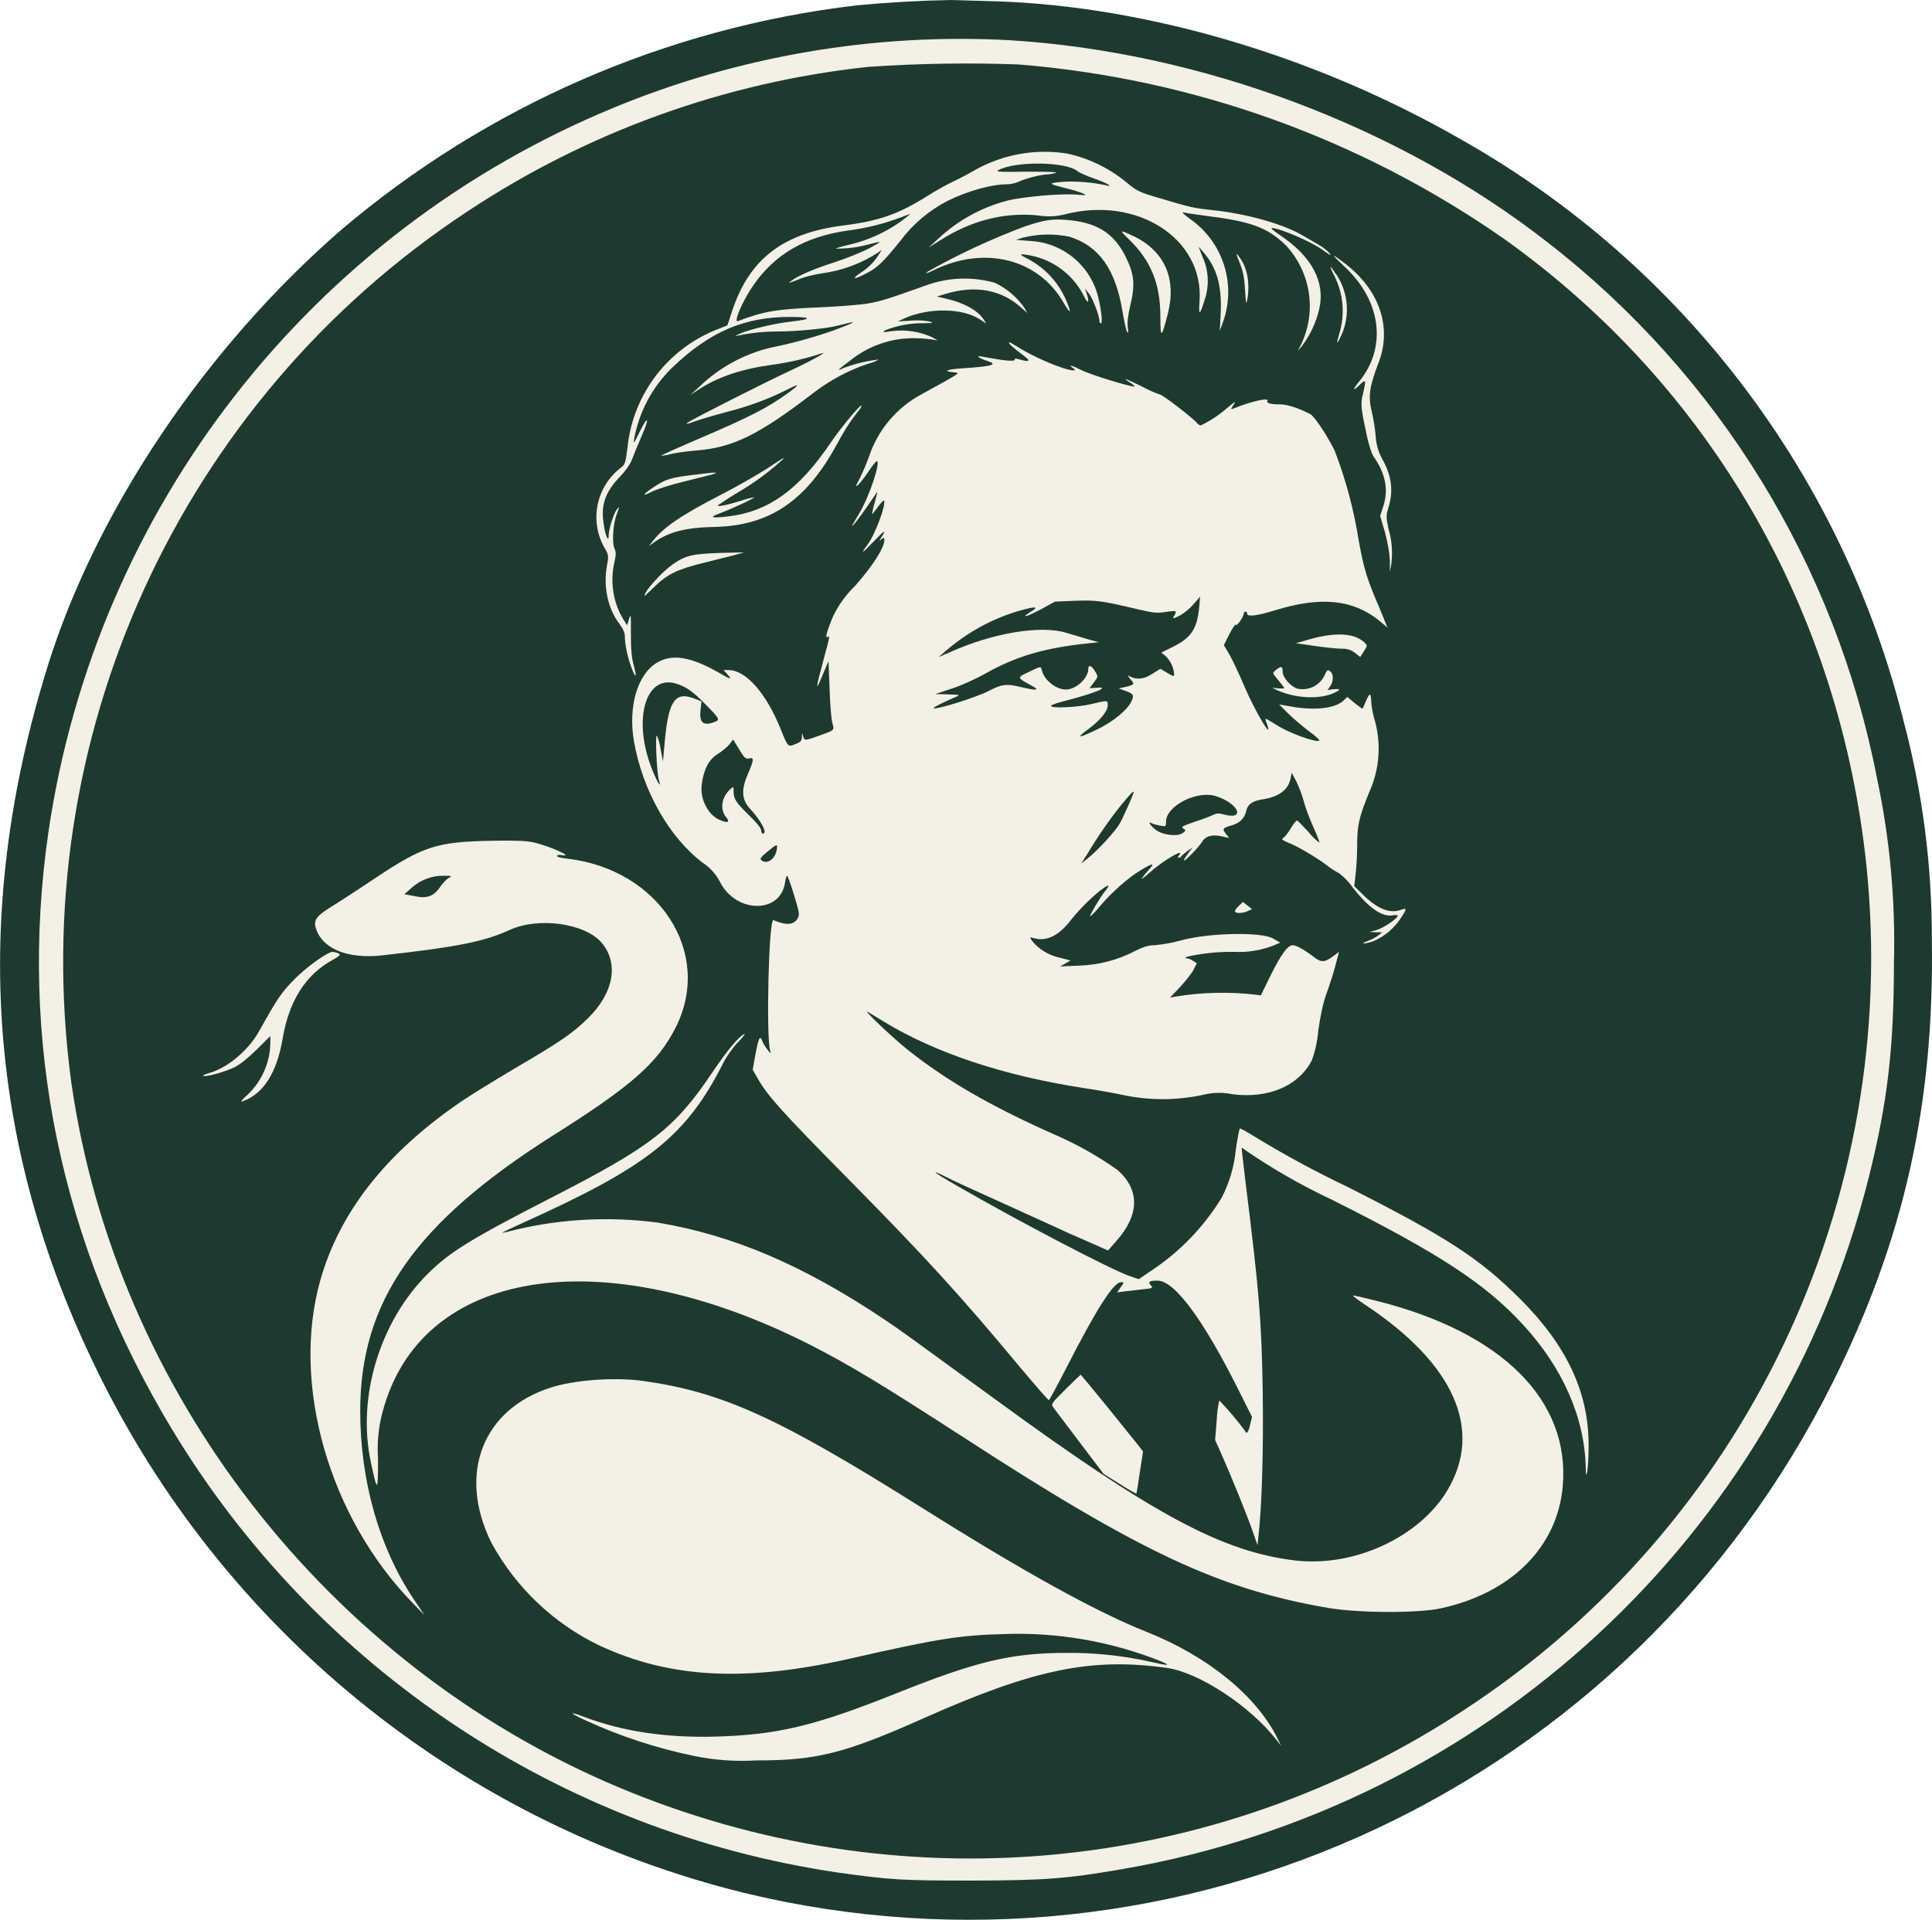
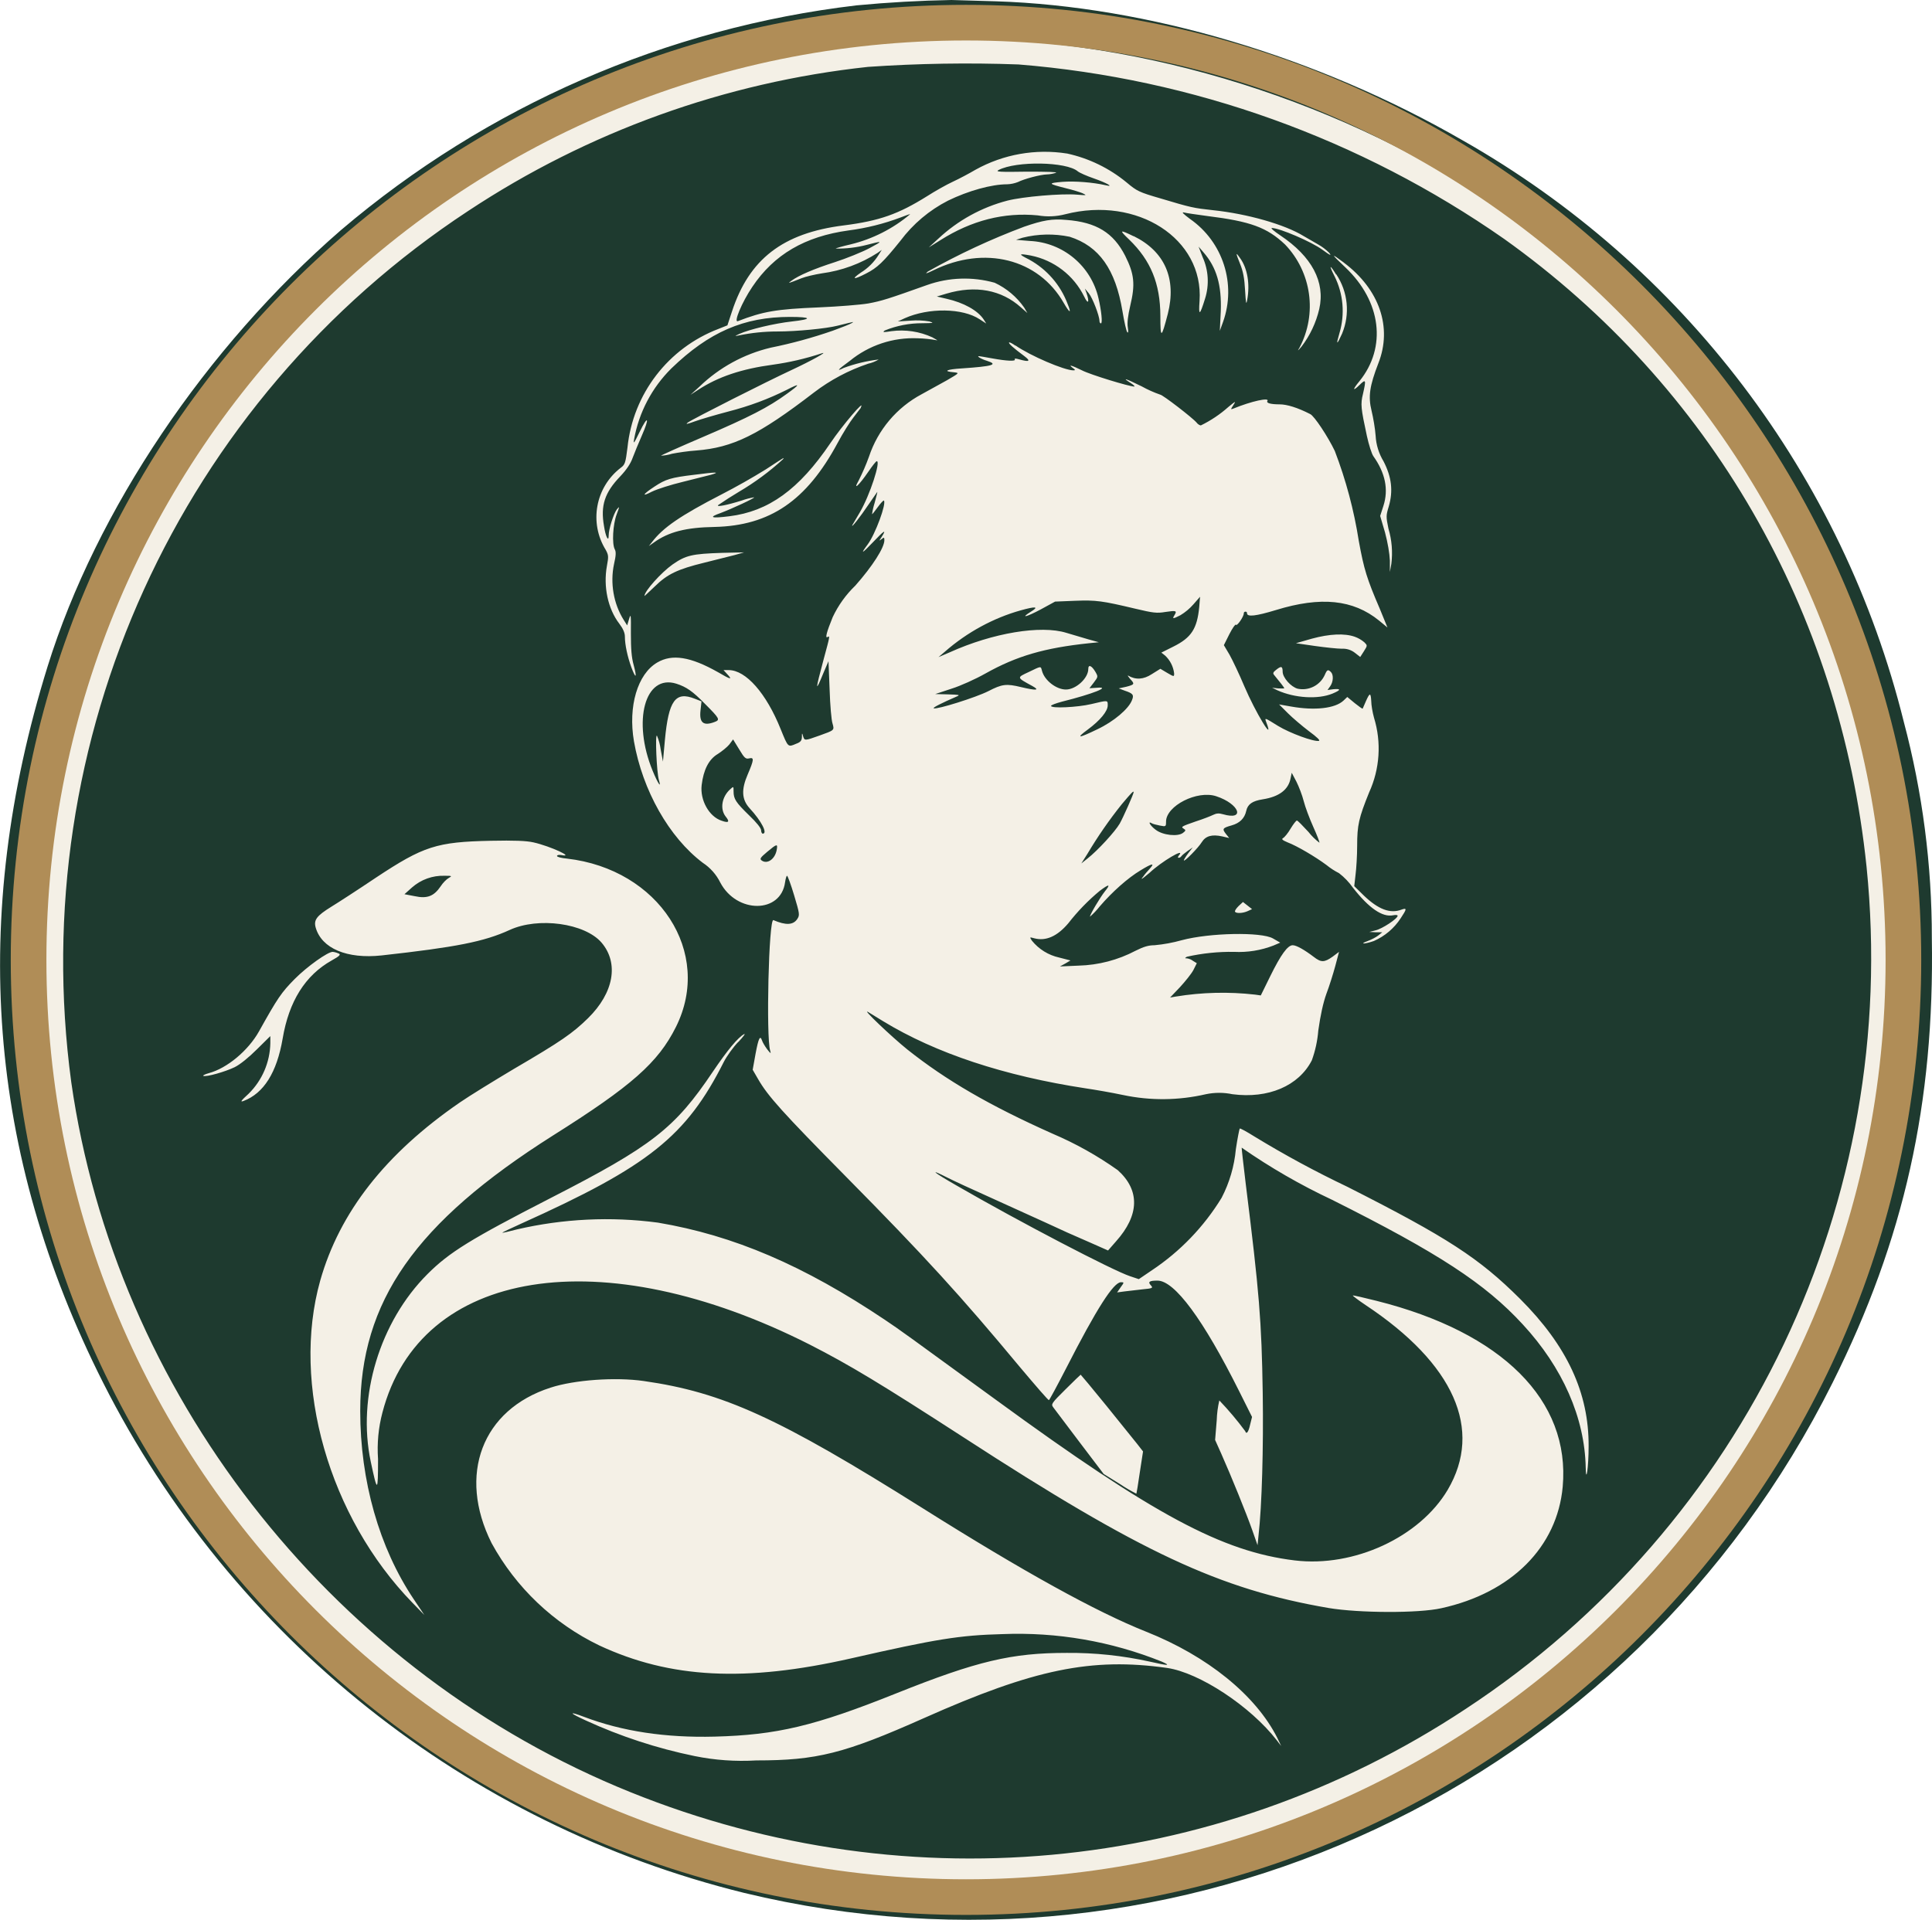
<svg xmlns="http://www.w3.org/2000/svg" viewBox="30.1 28.2 1192.8 1185.5">
-   <circle cx="626.5" cy="620.95" r="590.75" fill="#F4F0E6" />
+   <circle cx="626.5" cy="620.95" r="589.75" fill="#F4F0E6" />
  <path fill="#1E3A2F" fill-rule="evenodd" d="M645 29c93.4 3 198.1 34 288 85.8A571 571 0 0 1 1205.5 474a518 518 0 0 1 17.3 133.5c1.7 102-17 186-61.3 274.6-124.7 249.6-403 380.1-672 315a606 606 0 0 1-395.7-315c-71.4-141.4-82.6-287-34.3-442.4 30-96.5 97.7-197 181.1-269.4A600 600 0 0 1 559 31.5a769 769 0 0 1 58.5-3.3z m8 24c118.3 7.2 240.9 53.2 332.5 124.8A551 551 0 0 1 1188.9 508.6a486 486 0 0 1 10.5 113.9c0 53-4 86.7-15.6 133a576 576 0 0 1-461.3 427c-34.1 5.9-47.9 6.9-92.5 7-43.4 0-50-0.4-82.9-5A579 579 0 0 1 136.4 911c-69-114.3-95.1-240.4-76.4-369A574 574 0 0 1 409 94.7 561 561 0 0 1 653 53m5.9 15a609 609 0 0 1 299.8 107.7C1086 266.5 1166.1 405.3 1182.5 563.5a555 555 0 0 1-247.5 520c-156 103.2-351 121-523.9 48-179.2-75.7-309.8-244.2-337-435a555 555 0 0 1 245-538 555 555 0 0 1 246.9-89 884 884 0 0 1 92.9-1.5m30 55a87 87 0 0 1 36.8 17.9c6.3 5.3 7.7 6 20.8 9.8 19 5.7 20.5 6 32.5 7.3 21.1 2.2 44.3 8.8 56 16l9 5.2a31 31 0 0 1 6.5 4.9q3.2 3.6-4-1.7c-6.7-4.9-26.4-13.4-31.2-13.4-0.9 0 1.4 2 5.3 4.6 19.4 13 27.8 28.7 24 45.4a61 61 0 0 1-11 23.3q-3.4 4-1.2 0.6a55 55 0 0 0-8.9-63.7c-11.2-10.6-21.4-14.3-48-17.6-6.6-0.9-13.1-1.8-14.5-2.2q-2.4-0.6 3.8 4a55 55 0 0 1 20.4 63.6l-2 5.5 0.6-12c0.6-16.3-2.6-27.2-10.7-36.5l-3-3.5 2.5 6.5a36 36 0 0 1 1.5 25.6c-3.3 10.7-4.1 11-3.4 1.4 2.6-38.4-38.4-64.9-82.9-53.5a40 40 0 0 1-17 0.7q-31.2-3-60.1 15.3l-7.2 4.5 6-5.5a99 99 0 0 1 42.5-23.4c9.8-2.5 33.6-4.5 43-3.7 6.2 0.5 6.3 0.5 3.4-0.9-1.7-0.7-6.2-2.1-10-3-11.4-2.9-11.6-3.2-2.4-4 7.7-0.6 18.9 0.3 26.8 2.1 5.4 1.3 0.7-1.4-7.3-4.2-4.4-1.5-8.9-3.5-10-4.4-7-6-38-6.5-48.9-0.8-2.1 1.1 0.5 1.3 17.7 1 12.2 0 19.2 0.2 17.7 0.7-1.4 0.5-3.9 1-5.5 1-4 0.1-14.2 2.8-17.9 4.7a20 20 0 0 1-6.7 1.4c-9.6 0-24 4-36.5 10.1a85 85 0 0 0-29.4 24.8c-10.6 13.2-14.3 16.7-21.2 20.2-7.7 4-9.4 3.7-3.3-0.5a34 34 0 0 0 11.1-11.1l1.9-3-2.5 1.8a84 84 0 0 1-34.5 12.7c-4.4 0.7-10 2-12.5 3-8.9 3.5-8.7 3.4-6.3 1.6 4.4-3.3 14-7.4 26.8-11.5 7.1-2.3 16.8-6.2 21.5-8.7 8.4-4.5 8.3-4.6-1.7-2a71 71 0 0 1-19.3 2.3c0.3-0.3 4.5-1.5 9.3-2.6a90 90 0 0 0 36.7-18.6c0-0.2-2.7 0.7-5.9 2a143 143 0 0 1-32.1 8c-26.9 3.7-46 14.8-59.4 34.8-6.5 9.6-11.8 22.4-8.9 21.2 15.6-6 23.5-7.4 50.3-8.5 11.8-0.5 25.4-1.6 30.1-2.4 8.2-1.5 12.3-2.8 36.4-11.4a69 69 0 0 1 41.7-1.4 46 46 0 0 1 18.2 15.3l2 3.4-4-3.5c-12-10.8-28-13.8-45.9-8.5l-6 1.8 6 1.4c10.6 2.4 19.3 7.2 23 12.9L639 228l-4-2.6c-10.5-7-31.5-7.3-46.3-0.7l-4.3 2 8-0.5a46 46 0 0 1 11.5 0.5c3.1 1 2.7 1-4.3 1.1a61 61 0 0 0-23.3 4.5c-1.5 1.2-0.9 1.2 4.2 0.4a46 46 0 0 1 25.2 3.8c2.6 1.4 3.8 2.2 2.7 1.8a76 76 0 0 0-11.6-1.2 62 62 0 0 0-42.1 14q-11 8-3.7 4.3a93 93 0 0 1 21.6-5.2 22 22 0 0 1-6.5 2.6 116 116 0 0 0-33.5 17.8c-34.2 26.3-50 34-72.7 35.8-4.7 0.3-11.4 1.3-14.9 2a27 27 0 0 1-6.8 1.2c-0.1-0.2 11.5-5.4 26-11.6 28.7-12.3 40.3-18.3 51.7-26.6q12.7-9.1 0-2.5c-11.2 5.6-22.8 10-36.4 13.5-7.6 2-16.8 4.7-20.4 6-5 1.8-6 2-4.3 0.7 3.2-2.3 48.5-25.2 64.2-32.5 11.6-5.4 23-11.7 18.4-10.2-10.4 3.4-20.1 5.6-30.1 7-19.4 2.6-33.9 7.5-46.1 15.5l-4.8 3.1 5.5-5a95 95 0 0 1 44-24.1 293 293 0 0 0 38.4-10.5c5.5-2 10.6-4 11.5-4.6 1.8-1.1 2.4-1.2-8.5 1.5-7 1.8-25.3 3.6-37.4 3.6q-11.8 0-23.5 2.4c-3 0.6-3 0.6 0.4-1 6-2.7 21.4-6.4 32.3-7.6 12.8-1.4 12.2-2.8-1.3-2.8-28.4 0-49.9 9.3-73.2 31.8a82 82 0 0 0-23 43.7c-0.6 3.4-0.1 2.7 3.4-4.5 5.2-10.7 6.3-8.9 1.4 2.2-2 4.6-4.6 10.8-5.7 13.8q-1.9 5.4-7.7 11.5c-9.6 10-12.2 18-10 30.6 1 6.7 2.9 10.3 2.9 5.8 0-3.8 3-13.3 5-16 1.8-2.2 1.8-2-0.1 3.1-2.3 6.1-3 18.2-1.1 21.6 0.8 1.5 0.7 3.8-0.5 9-2.5 11.7-0.3 24.5 5.9 34.4l2.2 3.5 1.2-4c1.1-3.6 1.2-2.7 1.1 9 0 9.5 0.4 14.7 1.7 19.4 2.2 8.1 1.4 9-1.4 1.5-2.4-6.6-4-14-4-19q0-3.4-3.4-7.9c-7.1-9.2-10-23-7.7-35.7 1.1-5.9 1-6.7-0.7-9.9a38.4 38.4 0 0 1 9.2-50.7c2.7-2 3-3 4.2-12.5a88 88 0 0 1 56.2-73.3l5.5-2.2 2.8-8.5c10.6-32.4 31.4-48.5 69-53.2 22.1-2.8 33.8-7 51.4-18 5-3.2 12.1-7.2 16-9s10.1-5.1 14-7.4a88 88 0 0 1 56.4-10m-0.4 41c18.6 1.4 29.1 7.9 36.4 22.2 5.6 11.2 6.3 17.5 3.1 30.8q-2.2 9.4-1.5 13.4 0.6 3.8-0.3 3c-0.6-0.6-1.9-6.4-3-13-4.3-25.9-14.4-40.2-32.6-46a65 65 0 0 0-29.1 0.6l-4 1.3 8.5 0.7a45.6 45.6 0 0 1 42.4 35.4c1.8 7.7 2.6 15.5 1.5 15.5q-0.8-0.1-0.9-1.5c0-3.2-4.3-14.3-6.6-17.1l-2.4-2.9 1 2.8c2 5.7 1 7.3-1.4 2.2a47 47 0 0 0-33-25.4c-7.7-1.4-7.9-1-1 2.5a52 52 0 0 1 23.7 27.3c2.6 6.3 1.4 6-2.4-0.6-15.6-27.2-48.9-35.6-80.4-20.1-4.6 2.2-5.4 2.4-3.5 0.8a428 428 0 0 1 59.5-27.7c11.6-4 17.3-5 26-4.2M730 174c19.2 9.4 26.6 26.3 21.1 48-4 15.4-4.6 15.6-4.6 1.2-0.1-20-6-34.2-19.2-47-6.4-6.1-6.1-6.4 2.7-2.1m65.8 13.6c4.5 6.3 6.1 16 4.3 25.7-0.6 3.3-0.8 2.4-1.3-6-0.4-7.4-1.2-11.6-3.1-16.3-2.8-6.9-2.8-7.6 0.1-3.4m64 2.7c22 16.5 30 40 21.3 62.1-5.4 14-6.4 20.5-4.2 29.4 1 4.1 2.2 11 2.5 15.4a34 34 0 0 0 4.9 15.8c5 9.7 6 18.3 3.2 27.9-1.7 5.5-1.7 6.3-0.2 13.6a53 53 0 0 1 1.8 21.8l-0.9 5v-7c-0.2-4.5-1.3-11-3-17.4l-3-10.2 2-6.2q4.9-15.1-6.2-30.7c-1-1.4-2.8-7-4-12.5-3.7-17.2-4-19.6-2.4-26 2-8.8 1.8-9.3-2.1-5.5-4.4 4.3-4.5 3-0.1-2.3 17-21 13.5-49.3-8.7-70.3-9-8.5-9.3-9.2-1-3m-4.6 7.3a39 39 0 0 1 3.6 36.6q-5 11.1-1.6-0.4a48 48 0 0 0-3.1-35.1c-3.6-7-3-7.5 1-1m-198 43.8c9.2 6.4 30.2 15.4 35.8 15.4q2 0.1-0.4-1.5c-3.1-2.3-0.8-1.7 5.7 1.5 5.2 2.7 29.2 10 32.3 10 0.6 0-0.4-1-2.1-2.1q-8.8-5.6 6.7 2a73 73 0 0 0 11.4 5.1c1.4 0 20 14.3 22.5 17.3 0.7 1 2 1.7 2.6 1.7a75 75 0 0 0 17-11.4c4.5-3.7 4.8-3.8 3.1-1.2-1.8 2.8-1.8 2.9 0 2.2 11.2-4.6 22.4-7 21-4.7-0.9 1.3 2 2.1 7.6 2.1 4.4 0 11 2 18.8 6 2.5 1.1 11 14 15.2 22.8a273 273 0 0 1 14.8 55.5c3.2 17.6 5 23.4 13 42l4.7 11.5-5.2-4.3c-16-13-36-15-63.6-6.5-12.5 3.8-17.9 4.4-17.9 2q0-1-1-1-1 0.1-1 1.1c0 2-4.2 8.1-4.9 7-0.3-0.5-2.1 2.1-4 5.8l-3.4 6.8 3.5 5.9c1.8 3.2 6 12 9.1 19.4 6.9 16.2 18.7 35.7 13.7 22.6-1.2-3.3-1.5-3.4 7.2 2 7.2 4.4 22.1 9.9 25.2 9.2q1.4-0.4-6.2-6c-4.2-3.2-10.1-8.2-13-11.1l-5.4-5.4 7.4 1.3c14.6 2.6 27.2 1.2 32.4-3.7l2.3-2.2 4.6 3.8c2.5 2 4.7 3.6 4.9 3.4l2-4.6c2.4-5.4 3-5.4 3.3 0 0 2.3 0.8 7 1.7 10.2a65 65 0 0 1-3 46.1c-6.4 15.8-7.4 20.3-7.4 32.9 0 6-0.5 14.1-1 18l-0.8 7 6 5.9c8.9 8.5 16.3 11.3 23.2 8.6 3.4-1.2 3.3-0.4-0.5 5.3a38 38 0 0 1-16.6 14.1c-5.8 2-9.3 2-3.8 0 2.2-0.8 5.1-2.3 6.5-3.4l2.5-2h-4l-4-0.2 3.9-1c4-0.9 13.6-7.2 13.6-9q-0.2-0.8-2.8-0.3-9.9 2-24.8-17a41 41 0 0 0-8.6-9 43 43 0 0 1-7.7-5c-7-5.2-18.2-11.8-24-14-3.3-1.4-4-2-2.8-2.7 0.8-0.4 3-3 4.6-5.8 1.7-2.8 3.4-5 3.9-5s3.6 3.2 7.1 7a37 37 0 0 0 6.8 6.7c0.2-0.3-1.5-4.7-3.8-9.8s-5-12.3-5.9-15.9-3-9-4.5-12l-2.9-5.5-0.7 3.4q-2 10.6-17.2 13c-6.4 1-9.3 3-10.2 7.2q-1.5 6.8-9 8.9c-5.6 1.6-6 2.1-3.5 5.3l2 2.5-4.3-1c-6.3-1.4-10.2-0.3-12.6 3.5-2.1 3.5-11.1 12.6-11.1 11.3 0-0.4 1.2-2.4 2.7-4.4l2.8-3.6-3.2 2.2c-1.8 1.3-3.5 2.7-3.8 3.2q-0.7 1-1.7 1t0.2-1.5c4.3-5.1-10.8 3.8-18.2 10.8l-3.3 2.7q-2.8 2.2-0.5-0.5c0.7-1.1 2.5-3.2 3.9-4.7q5.2-5.7-5.7 1c-7.7 4.6-17.4 13.2-25.2 22.3a46 46 0 0 1-6 6.3c0-1.3 6.2-11.8 9.2-15.6q5.7-7-3.1-0.4a128 128 0 0 0-19.4 20q-10.3 12.2-21.1 9.3c-2.9-0.8-2.9-0.8-1.4 1.5a30 30 0 0 0 16.8 10.4l7 1.8-3.2 1.9-3.3 1.8 11.5-0.5a80 80 0 0 0 35.2-9.2c5-2.5 8-3.4 11.7-3.4a94 94 0 0 0 16.8-3.1c17.2-4.6 49.1-5.2 56.3-1.1l4.5 2.6-4.2 1.8A59 59 0 0 1 792 616a124 124 0 0 0-29.1 3q-2 1.1 0 1a8 8 0 0 1 3.8 1.6L769 623l-2.1 4.2c-1.2 2.3-5 7-8.3 10.6l-6.1 6.4 3.5-0.6a178 178 0 0 1 49-1.2l3.5 0.5 5.9-12c6.5-13.2 10.7-19 13.8-19 2.3 0 7.2 2.8 13 7.2 4.5 3.5 6.5 3.5 11.6-0.1l4-3-2.3 8.7c-1.3 4.8-3.7 12.5-5.5 17.2q-3 8.4-5 22.7a70 70 0 0 1-4 18.4c-8.1 15.8-26.9 23.8-49 20.9a40 40 0 0 0-16.4 0 118 118 0 0 1-51.1 0.5c-7.1-1.5-17.5-3.3-23-4.1-50.5-7.7-92.7-21.7-125.2-41.5l-9.3-5.7c-4.1-2.4 14.5 15.3 24.3 23.2 23.9 19 50.7 34.6 89.7 52a215 215 0 0 1 40.2 22.5c13.8 12.4 13.4 27.8-1.1 44l-4.9 5.6-11.3-5a868 868 0 0 1-27.4-12.3l-34.8-15.8c-10.3-4.6-22-10-25.9-12-11.6-5.9-8.6-3.3 5.9 5 39.1 22.6 96.5 52.5 107.1 56l5.4 1.8 8.1-5.5a144 144 0 0 0 43-44.7 81 81 0 0 0 8.8-30c1-6.8 2.2-12.6 2.4-12.8 0.3-0.3 4.4 2 9.2 5a630 630 0 0 0 57.3 31c61.8 31.3 81.3 44 106.6 69.2 29 29 42.5 58 42.3 91 0 12.8-1.6 23.9-1.8 13.1-0.6-30.7-14.2-61.7-38.9-88.4-23.2-25.2-52-44-117.7-76.9a381 381 0 0 1-55.8-32.2c-0.1 0 1 10 2.5 22.3 8.4 67.4 9.8 84.5 10.5 129.4 0.5 33.4-0.5 69.5-2.6 87.8l-0.6 6-3.3-9.4c-3.6-10.2-13-33.4-19.1-47.1l-3.8-8.5 1-12.2a62 62 0 0 1 1.6-12.2 195 195 0 0 1 16 19c0.7 2.2 2 0.6 3-4l1.2-4.8-8-16C773 843 755.3 819 744.7 819c-5.1 0-6.1 0.8-4 3 1.4 1.6 1 1.8-5.3 2.4l-11.2 1.3-4.4 0.6 2.2-3.2c2.2-3 2.2-3.1 0.2-3.1-4.6 0-15 16.2-34 53.4-5.4 10.5-10.1 19.2-10.5 19.4s-8.4-9.1-18-20.5c-36.3-43.7-58.4-68-107.6-117.8-38.8-39.3-48-49.5-54-60l-3.3-5.7 1.8-10c1.8-9.6 2.8-11.6 4-8 0.3 1 1.7 3.4 3.1 5.3 2.3 2.9 2.5 3 1.9 0.9-2.6-8.3-0.9-81.8 2-80.6 7.7 3.3 12.3 3.1 14.8-0.8 1.5-2.3 1.4-3.2-2-14.5-2-6.7-4-12.1-4.4-12.1-0.3 0-0.9 1.8-1.2 4-2.6 19.4-29.8 19.5-40 0.2A31 31 0 0 0 464 561c-20.8-15.7-37.2-44.7-42.5-75-3.7-21.6 2.2-41.6 14.4-48.7 9.2-5.4 20.5-3.6 37.5 6 8 4.7 9.2 4.9 5.5 1l-2.1-2.3H480c10.6 0 23.2 14.3 32.1 36.5 4.6 11.3 4.4 11.2 9.5 9 2.8-1 3.5-2 3.6-4.2q-0.1-3.8 0.7-0.5c0.9 2.9 1 2.9 10.2-0.4s9.2-3.2 8-7.4c-0.7-2-1.5-11.4-1.8-21l-0.7-17.5-3 7c-5.3 12.9-5.3 11.7 0.1-8.5 3.8-14 3.9-14.4 2.3-13.4q-2.4 1.4 3.2-12.3a66 66 0 0 1 14-19.5c10.6-12 17.9-23.4 17.9-28 0-1.8-0.2-1.9-1.7-0.7-1.7 1.3-1.7 1.3 0-1.3 3.2-5.1 1.7-4.2-5.4 3.3q-10.3 10.8-3.2 1.3c4.7-6.3 11.7-25.3 10-27.1-0.3-0.2-2 1.6-3.8 4.1s-3.4 4.5-3.5 4.3a42 42 0 0 1 1.6-7c1-3.7 1.8-6.7 1.6-6.7l-5.4 7.8c-4.8 7.2-10.9 15-10 12.7l4.7-8c6.2-10.6 13-31.6 10.4-31.5-0.5 0-2.8 3-5.2 6.5-5.8 8.5-9.7 12-6 5.5a131 131 0 0 0 6.4-14.8 68 68 0 0 1 32.6-38.6l15.4-8.5c7.9-4.6 7.9-4.6 4.5-5-7.1-0.6-4.8-1.8 4.8-2.4 19.2-1.3 22.8-2.4 15.5-4.7a21 21 0 0 1-4.8-2.1c-1.1-1.1-1.6-1.1 8 0.6 9.3 1.7 14.9 1.9 14 0.6q-0.4-0.9 2.7 0 9.5 2.7 3.2-2-10.2-7.6-9.4-8.4c0.3-0.3 2 0.6 4 2m-95.5 38.3l-4.6 6c-2 2.5-6.5 9.6-9.8 15.8-19.2 35.7-41.8 51-75.9 51.8-17.6 0.3-28.3 3-37.5 9.6l-3.1 2.2 1.9-2.4c6.8-9 17.6-16.4 43-29.5A406 406 0 0 0 503 318c11.9-7.8 11.4-7.5 10.5-6.2a161 161 0 0 1-27.2 20.1 235 235 0 0 0-12.8 8.2c-1.4 1.4 5.6 0 14.5-2.8a43 43 0 0 1 7.7-2c0.5 0.5-13.6 7-20.7 9.7q-11.6 4.1 5.4 2c24.2-3 43-16.5 62.4-45.2 7.2-10.7 22-28.1 18.7-21.9m-92.5 41.5l-17.5 4.4c-7.1 1.7-15.6 4.4-18.9 6-6.7 3.5-5.8 1.7 1.7-3.2 6.8-4.5 10.1-5.5 24.3-7.2 14-1.8 16.5-1.8 10.4 0M483.5 371l-18.7 4.7c-16.3 4-22.7 7-30.5 14.7-3.5 3.3-6.3 6-6.3 5.8 0-3 10.4-14.5 17.3-19.4 8.2-5.7 12-6.6 30.7-7.2l13.5-0.3z m287 32c-1.3 13.5-4.9 19-16 24.5l-7.4 3.7 2.3 1.8a18 18 0 0 1 5.6 11c0 2.2 0 2.2-4.3-0.3l-4.2-2.5-5.3 3.3q-7.6 5-14.6 0.9-0.7-0.3 1.1 1.9c3.1 3.3 3 3.6-2.3 5l-4.6 1 3.7 1.4c5.1 1.7 5.8 2.6 4.5 5.8-2 5.4-11.2 13.2-21.3 18-12 5.8-13.6 5.8-6 0.2S714 467.4 714 463.8c0-3.3 0.3-3.3-10.2-0.8-8.5 2-24.8 2.8-24.8 1.1 0-0.5 3-1.6 6.7-2.6 19.2-4.8 30.7-9.4 21.7-8.6l-4.7 0.3 2.7-3.5c2.7-3.6 2.7-3.6 1-6.6-2.3-3.9-4.4-4.8-4.4-1.8 0 5.7-7.6 12.7-13.8 12.7-6 0-13.3-5.7-14.8-11.6-0.8-3-0.3-3-8.2 0.8-7.5 3.5-7.5 3.3 2.2 8.6q7.4 4.1-6.9 0.7c-9.1-2.2-11.7-1.9-20.2 2.5-7.7 3.9-31.6 11.4-33.7 10.6-1-0.3 4.7-3.2 14.4-7.4 2-0.9 1.2-1-5.5-1.2l-8-0.2 10-3.3c5.5-1.7 15-6 21-9.4 19.3-10.8 36.4-15.8 64-18.7l6-0.6-6.5-1.8-13.5-4c-15.8-4.9-45.4 0-72 12l-7 3 4-3.4c13.7-12 30-20.8 46.8-25.5q14-3.9 6.3 0.8c-7 4.4-2.7 3.3 6.1-1.4l8.8-4.8 12.3-0.5c13-0.5 16.7 0 37.3 4.9 10.9 2.6 13.3 2.9 18.5 2 6.7-1 7.3-0.8 5.6 2-1.5 2.4-1 2.4 3.7 0a34 34 0 0 0 8-6.7l4.1-4.7z m96 18.4a19 19 0 0 1 5.9 3.4c2 2 2 2-0.2 5.5l-2.3 3.6-3.2-2.5a12 12 0 0 0-8.2-2.6c-2.7 0-10.2-0.8-16.6-1.7l-11.7-1.7 9.8-2.8c11-3 20.3-3.4 26.5-1.2M822 443c0 3.6 5.1 9.4 9.3 10.5A15 15 0 0 0 848 445c1.4-3.3 2-3.6 3.8-1.8 1.7 1.7 1.5 6-0.4 8.7l-1.7 2.4 3.7-0.5q7.2-0.6-0.6 2.7c-9 3.7-23.3 2.8-34-2l-3.3-1.6 3.7 0.4c2.1 0.1 3.8 0.1 3.8-0.1 0-0.4-2.8-4-6.2-8.1-1-1.1-0.7-1.8 1.1-3.2 3.2-2.6 4.1-2.4 4.1 1.2m-374.3 7.3c6.2 2 10.1 4.7 17.7 12.5 9 9 9.4 9.8 6 11.1-7 2.7-9.7 0.6-8.8-7.2l0.6-5.5-4.1-1.6c-12-4.8-16.2 1-18.5 25.5l-1.2 13.3-1.4-7.5a32 32 0 0 0-2.3-8.5c-1.2-1.3-0.2 22.8 1.2 27.4 1.7 5.6-0.6 2.2-3.9-5.8-12.6-30.8-4.7-59.8 14.7-53.7M486.5 491c3.3 5.5 4 6 6.2 5.5 3-0.7 3 0.7-1 10s-3.7 15.4 1.2 20.8c7.4 8 11.3 15.7 8.1 15.7-0.5 0-1-1-1-2.1 0-1.3-2.8-4.8-7.4-9.2-8.2-8-9.6-10.1-9.6-14.8 0-3.2 0-3.2-2.1-1.3-5.2 4.7-6.4 12.2-2.8 16.8q4.1 5-2.5 2.6c-7.7-2.5-13.4-12.7-12.3-22q1.7-14.2 9.8-19.1c2.7-1.7 6-4.4 7.3-6l2.3-3.1zM730 517.4c0 1.1-6.5 15.7-8.6 19.4-2.9 5-13.7 16.7-19.7 21.4l-4 3.2 3.8-6a268 268 0 0 1 21.2-30.6c5.9-7 7.3-8.5 7.3-7.4m51 2.5c14.3 4.7 18.2 15.2 4.1 11.1-2.4-0.7-4-0.6-6 0.4-1.4 0.7-6.2 2.6-10.6 4-9.2 3.2-9.5 3.4-7.5 4.6 1.3 0.8 1.2 1.2-0.5 2.5-3.2 2.5-12.5 1.5-16.9-1.9-3.3-2.4-5.2-5.7-2.4-4 0.6 0.4 2.9 1 5 1.4 3.7 0.7 3.8 0.7 3.8-2.4 0-9.8 19.3-19.6 31-15.7m-421.5 28.5c10.6 2.4 26 9.6 17 7.8-1.4-0.2-2.5 0-2.5 0.6s2.7 1.3 6.1 1.6c56.8 6.5 90.3 58 67.3 104-11 22-27.3 36.4-75.9 67-85 53.8-119 102.4-119 170.1 0 43.2 11.7 84.4 33 116.2l6.6 9.8-7.3-7.5c-51.6-53-75-135-57-199 12-42.3 40.3-78.4 86.2-110 5.8-4 20.9-13.3 33.5-20.8 29.1-17 36.2-22 45.6-31.2 16-15.7 19.2-34 8.4-46.7-10.3-12-39-16-56.8-7.8-15.7 7.2-33 10.6-79 15.7-21.4 2.3-37-4.3-40.7-17.2-1.3-4.7 0.5-7.2 9.7-12.9 4.1-2.5 16.6-10.6 27.6-18 29.3-19.4 37.4-22 70.7-22.7 15-0.3 22 0 26.5 1m150.1 4.8c-1.1 5.6-5.8 8.8-9.2 6.4-1.4-1-1-1.7 3.4-5.4 6-5 6.6-5.2 5.8-1m-202.5 17.2c-1.3 0.7-3.6 3-5 5.2-4.1 6-8.2 7.7-16 6l-6.3-1.2 4.7-4.2a29 29 0 0 1 20-7.2c4.7 0 4.9 0.1 2.6 1.4m493.2 17l2.8 2.2-2.6 1.2c-3 1.4-7.2 1.6-7.9 0.4-0.3-0.5 0.7-2 2.2-3.5l2.7-2.5z m-562 29.3c2.7 0.7 2 1.6-3.4 4.6q-24.5 13.7-30.3 48.3-5.4 31.4-24.2 38.5c-2.2 0.8-1.5-0.2 3.2-4.5a45 45 0 0 0 13.4-31.2V668l-8.3 8.2c-5 5-10.3 9.3-13.7 11-6 2.9-17.4 6.1-19.3 5.4-0.7-0.2 0.8-1 3.3-1.7 11.3-3 24.4-14 31-25.8 11.5-20.6 13.8-24 22-32.3 7.6-7.7 20.8-17.1 23.6-16.8 0.5 0 1.7 0.3 2.6 0.6m247.7 55c-3.1 3.2-7.1 8.8-8.9 12.3-23.2 46-46.4 64.5-125.3 100-6.5 2.9-11.6 5.4-11.5 5.5 0.2 0.2 4.2-0.7 9-2a243 243 0 0 1 87.1-4.2c46.8 7.9 90 26.4 140.1 60 9 6 14.2 9.8 69.1 49.8 96.7 70.6 139.2 93.4 184 98.8 36.6 4.4 77.1-14.4 94.4-43.6 21.9-37.2 4-77.8-50.7-114.1-4.5-3-8-5.7-7.9-5.9 0.2-0.2 6.8 1.3 14.7 3.3C957.6 851 999.7 893 994.9 946.3c-3.4 37.2-31.6 65.5-74.9 75-14.1 3.2-50.9 3-69.5-0.1-67.6-11.6-116-34.3-225.5-105.4-51-33-70.3-44.7-95-57.3-128.4-65-240.6-47.2-263.8 42a88 88 0 0 0-2.7 28.7c0 20.8-0.4 21-4.5 1.6-8.5-40 5.6-86.4 35-115.8 13.5-13.5 26.6-21.6 75.7-46.8 63.1-32.3 77-43.2 100.5-78.2q13.6-20.1 19.3-23.2c1.1-0.6-0.5 1.6-3.6 4.9M713.2 896.3L732.3 920l3.5 4.5-2 13c-1 7-2 13-2.1 13.1a94 94 0 0 1-10.2-6l-10-6.2-14.8-19.5-16.3-21.6c-1.5-2-1.2-2.5 7.6-11.2 5-5 9.2-9 9.3-9s7.3 8.6 15.9 19.2M427.5 881c49 7 83.4 22.7 172 78.4 62.6 39.4 107.5 64.2 138.2 76.4 37.8 15 67.7 39.2 81 65.6l2.4 5-2.7-3.5c-16.2-21-47.8-41.8-67.7-44.7-46.7-6.6-82.2 0.7-150 30.9-49.4 22-66.3 26.2-103.7 26.2a147 147 0 0 1-38.1-2.7 311 311 0 0 1-67.2-22c-10.3-4.7-10.8-5.9-1-2.2q35.2 13.4 80.7 12.2c38.2-1 61.6-6.5 112-26.7 50-20 71.3-25 105.3-25a228 228 0 0 1 51.3 5.4c11.4 2.6 13.3 2.6 7.4 0a238 238 0 0 0-98.4-17c-26.5 0.7-40.8 3-93.5 15-65.2 14.8-111.6 12.4-155.4-8a150 150 0 0 1-66.5-63.2c-21.1-42.2-5.9-82.4 36.4-96 14.7-4.8 40-6.6 57.5-4.1" />
+   <circle cx="626.5" cy="620.95" r="578.75" fill="none" stroke="#B08D57" stroke-width="22" />
</svg>
